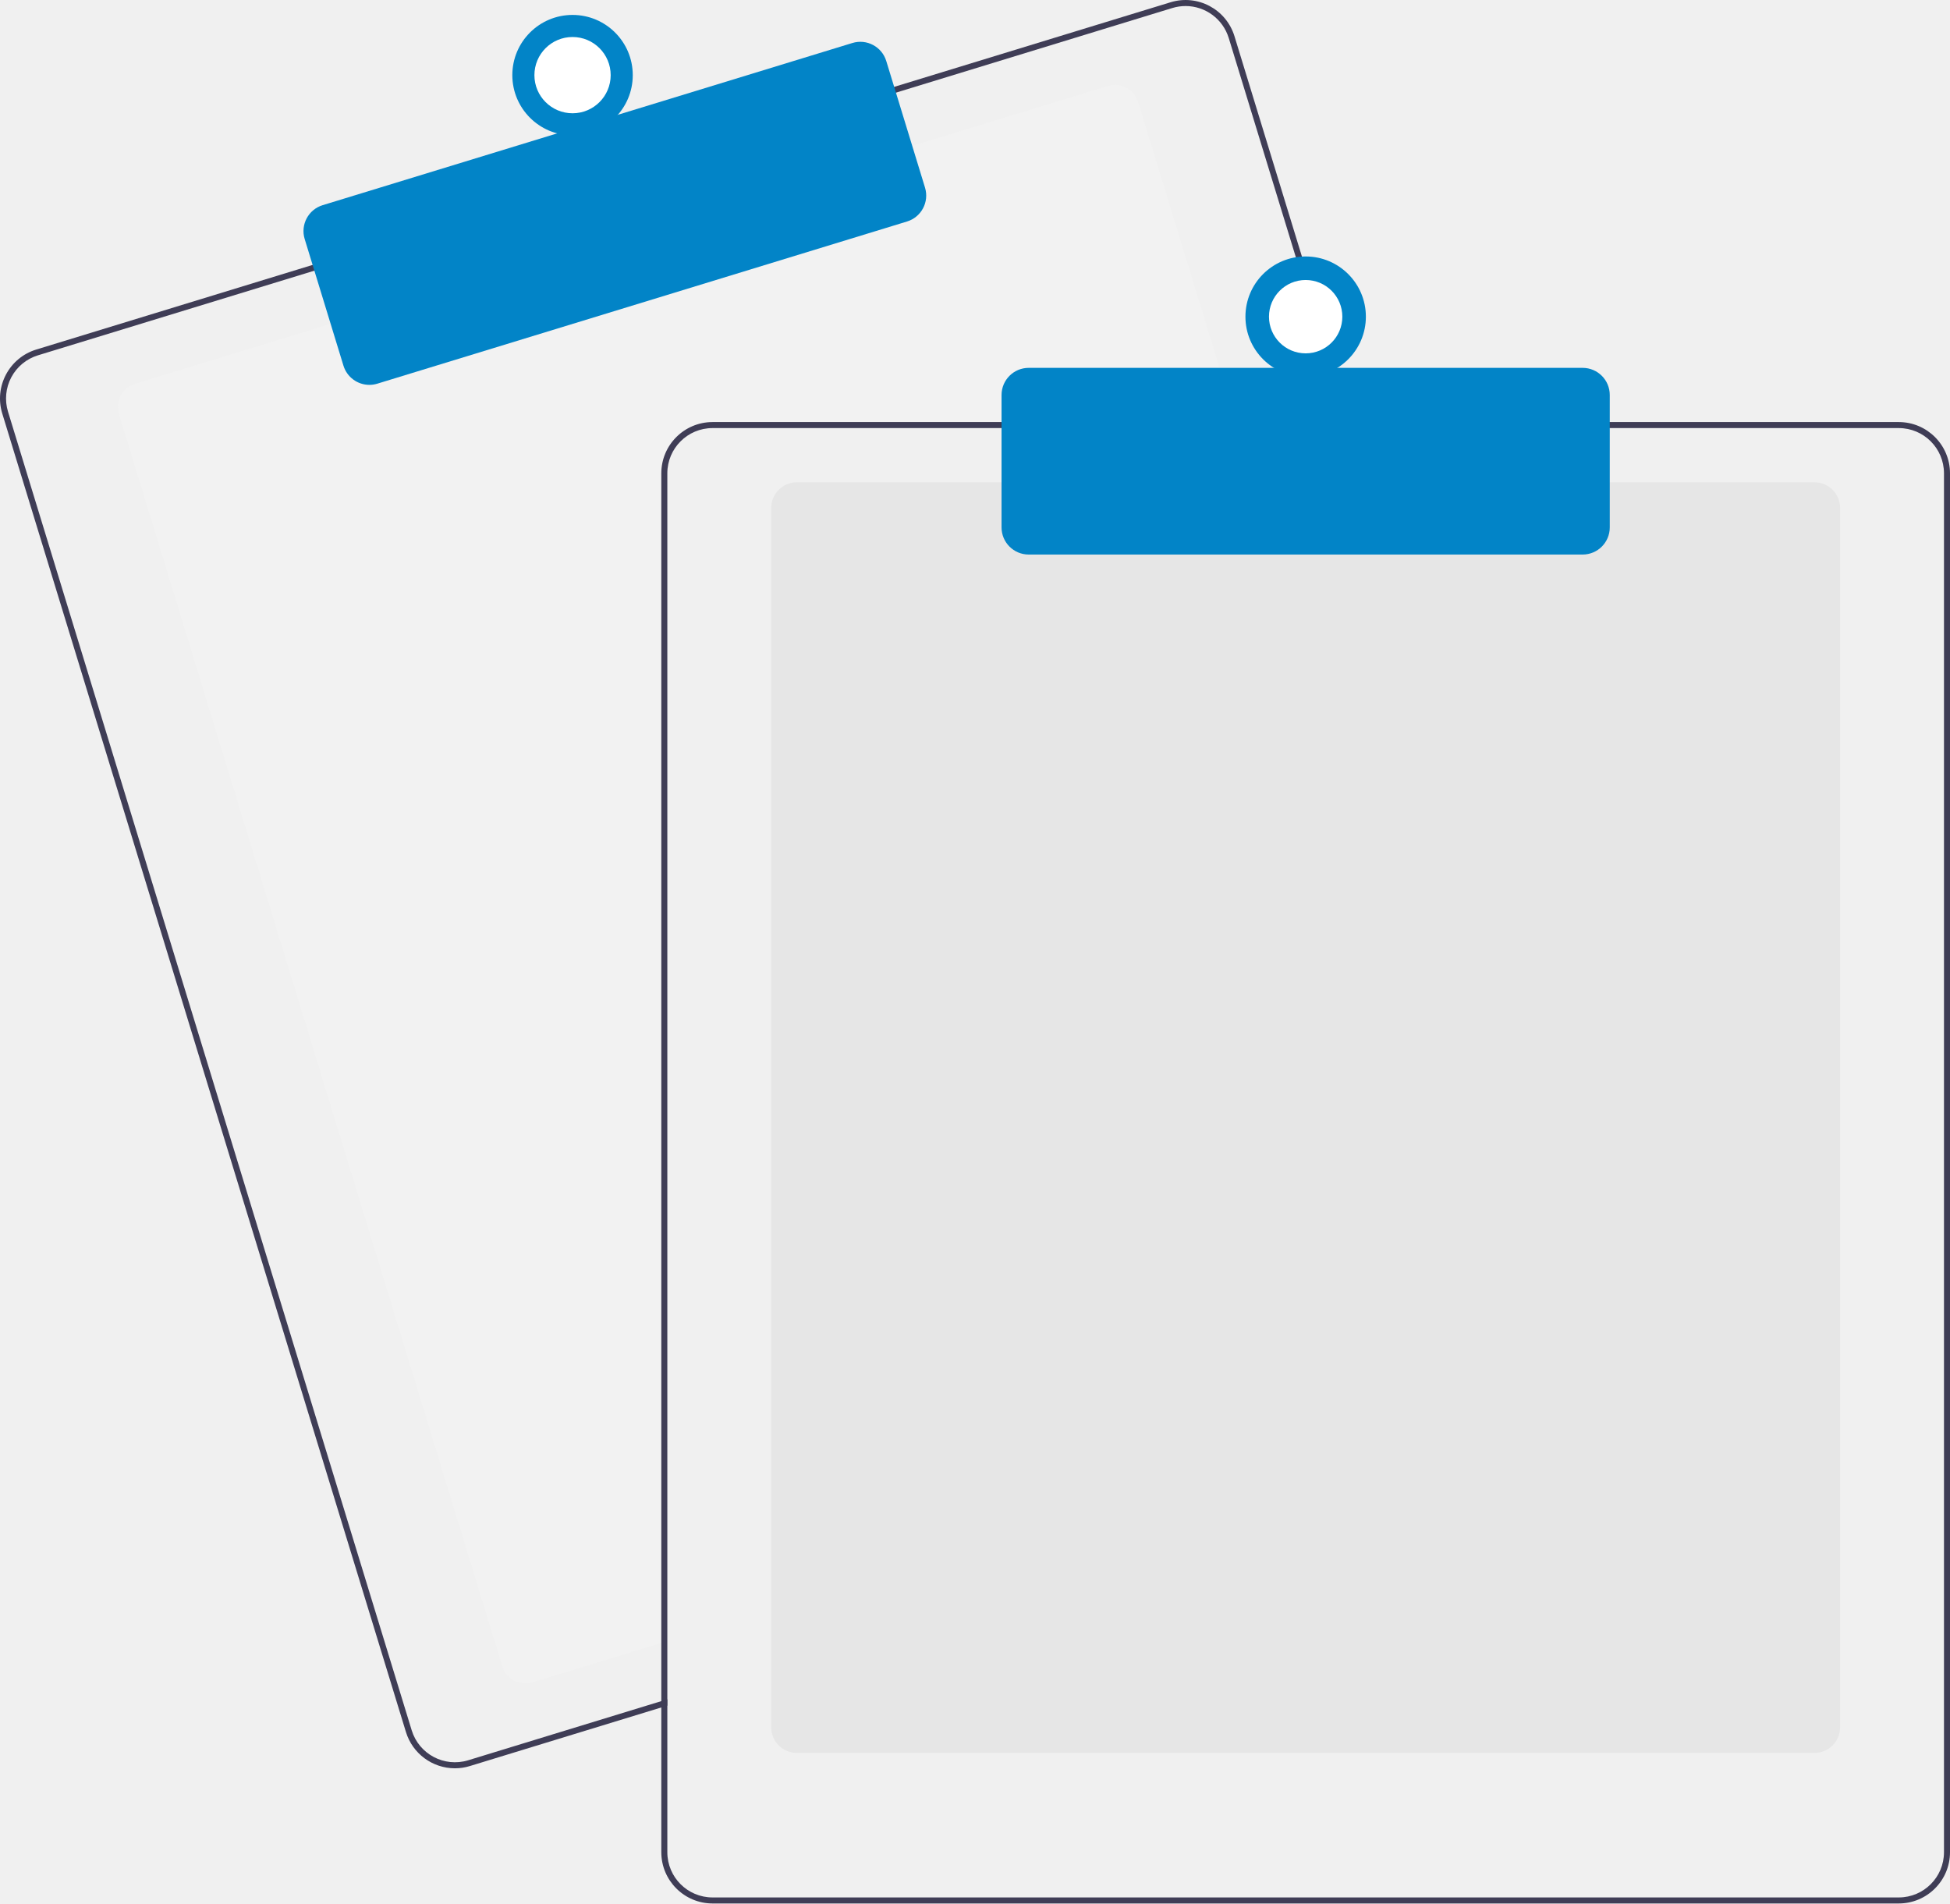
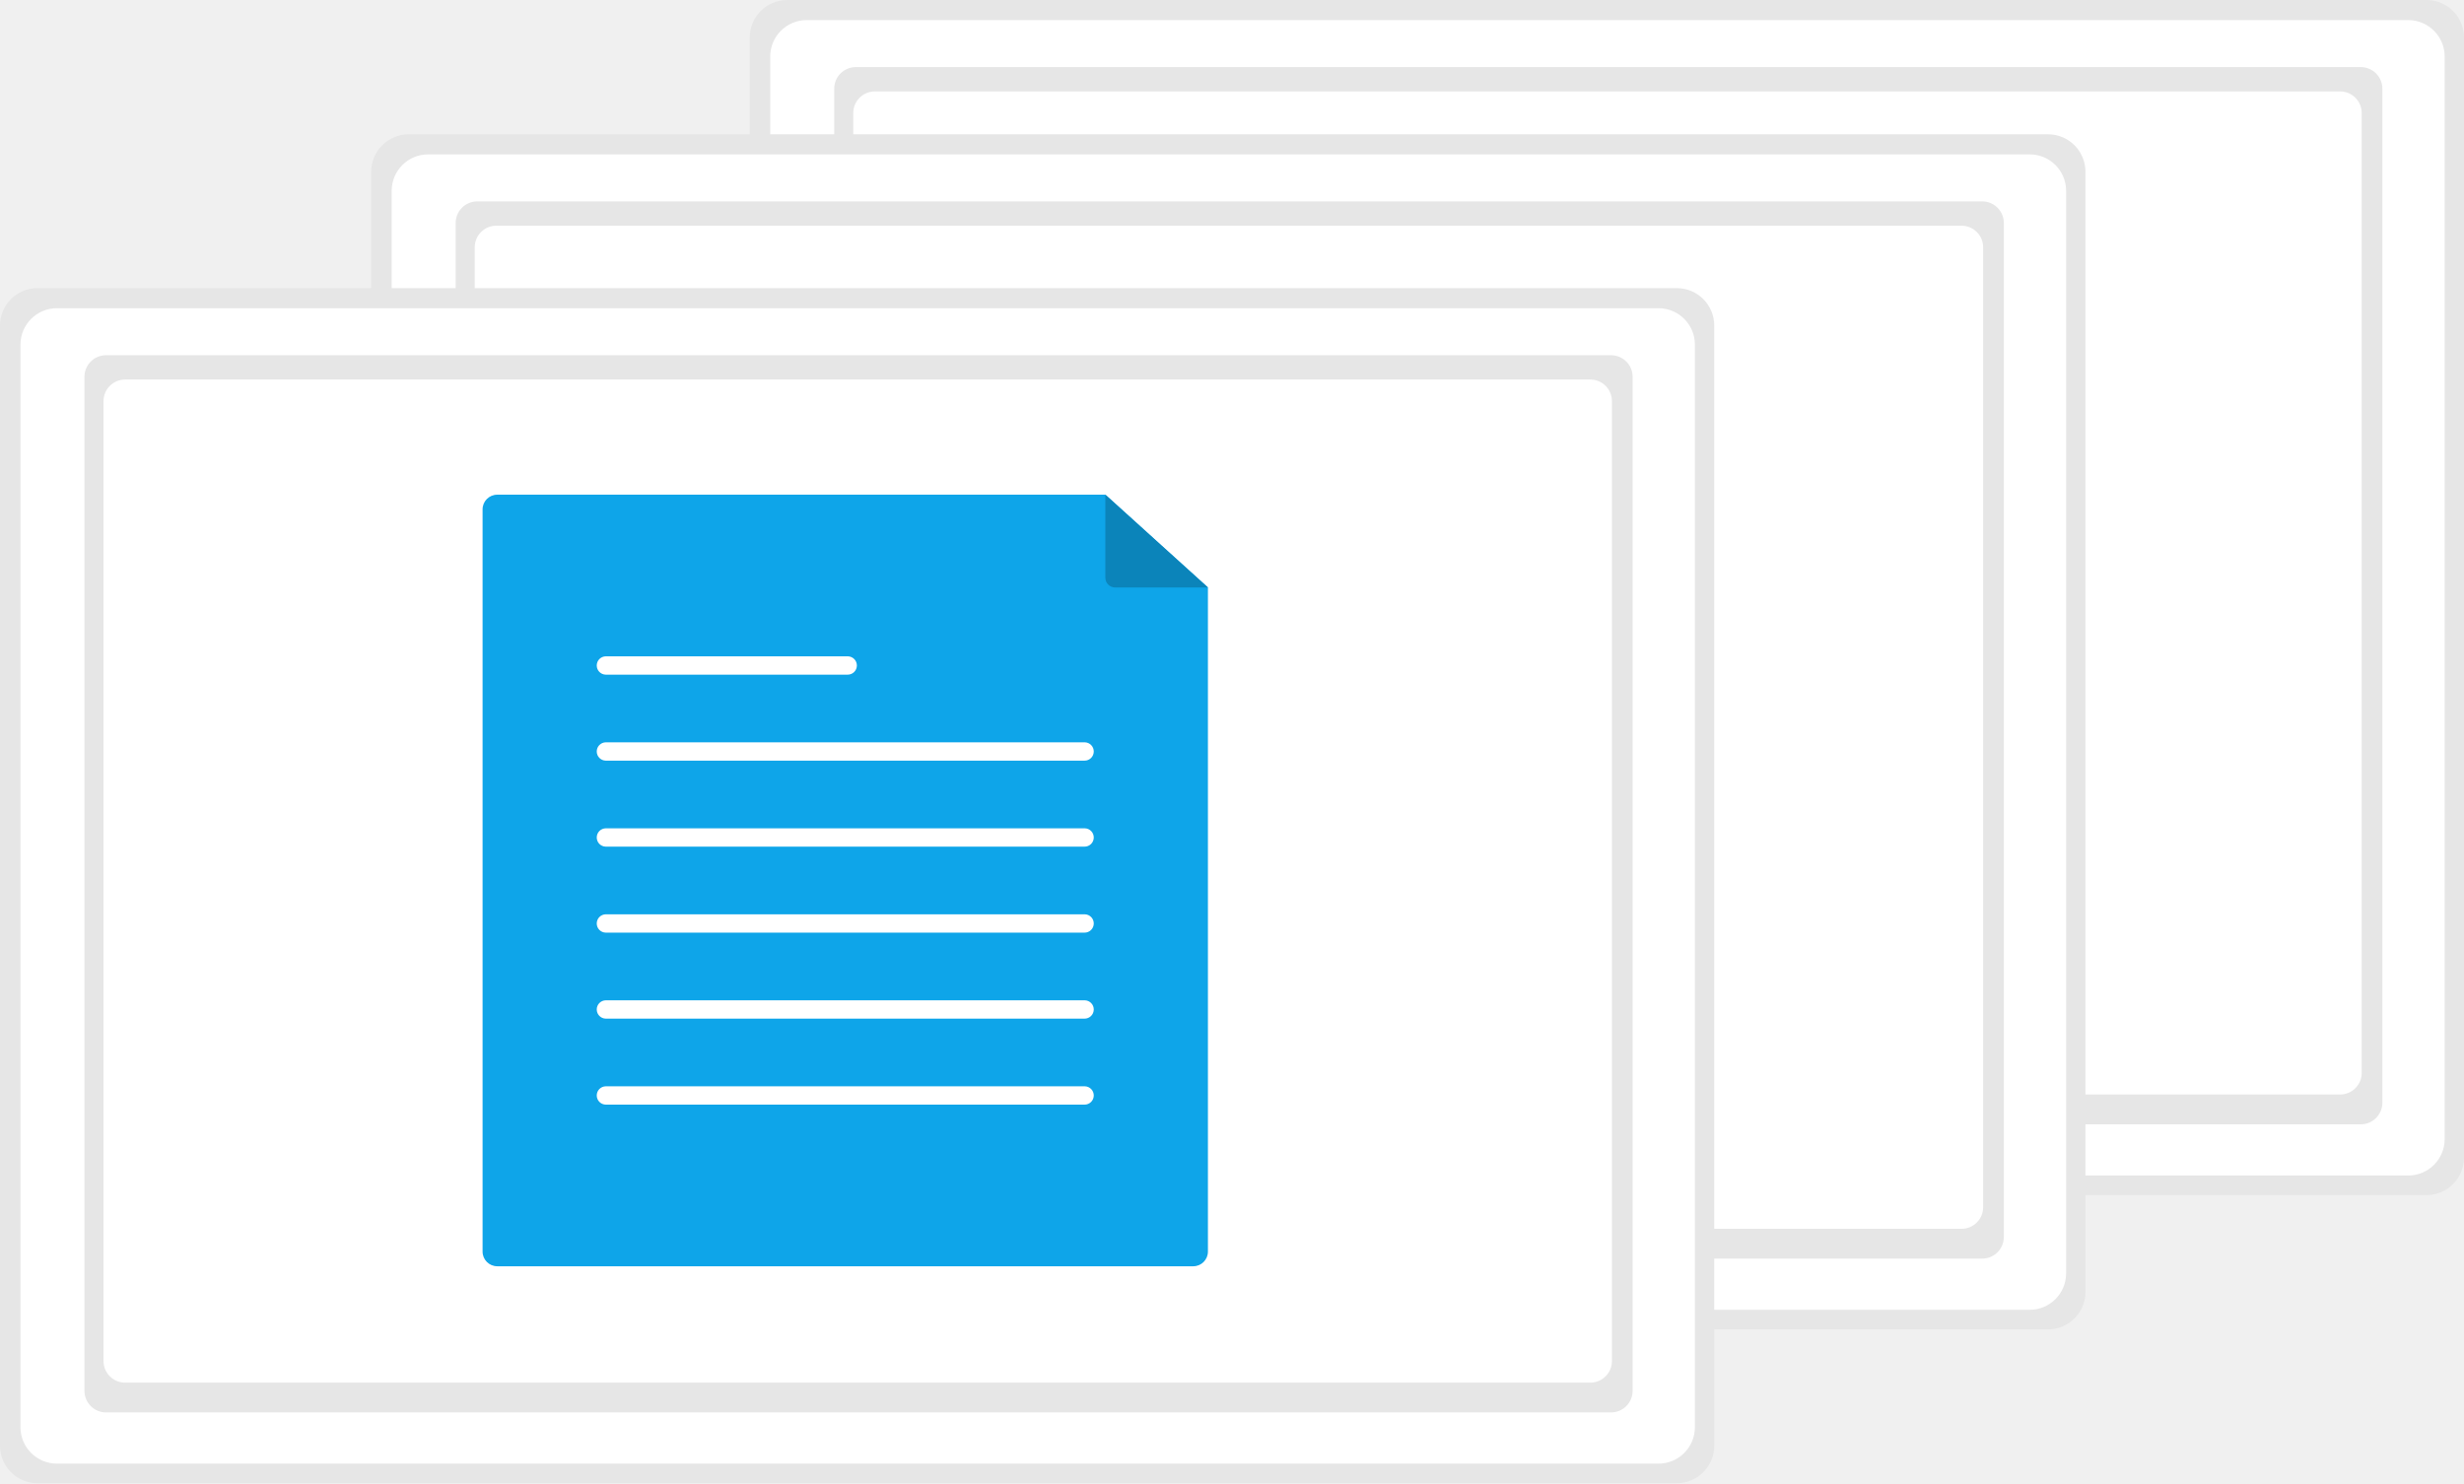
- <svg xmlns="http://www.w3.org/2000/svg" data-name="Layer 1" width="647.636" height="632.174" viewBox="0 0 647.636 632.174">
-   <path d="M687.328,276.087H512.818a15.018,15.018,0,0,0-15,15v387.85l-2,.61-42.81,13.11a8.007,8.007,0,0,1-9.99-5.31L315.678,271.397a8.003,8.003,0,0,1,5.31-9.99l65.97-20.2,191.25-58.54,65.97-20.2a7.989,7.989,0,0,1,9.99,5.3l32.55,106.32Z" transform="translate(-276.1819 -133.9131)" fill="#f2f2f2" />
-   <path d="M725.408,274.087l-39.23-128.14a16.994,16.994,0,0,0-21.23-11.28l-92.75,28.39L380.958,221.607l-92.75,28.4a17.015,17.015,0,0,0-11.28,21.23l134.08,437.93a17.027,17.027,0,0,0,16.26,12.03,16.789,16.789,0,0,0,4.97-.75l63.58-19.46,2-.62v-2.09l-2,.61-64.17,19.65a15.015,15.015,0,0,1-18.73-9.95l-134.07-437.94a14.979,14.979,0,0,1,9.95-18.73l92.75-28.4,191.24-58.54,92.75-28.4a15.156,15.156,0,0,1,4.41-.66,15.015,15.015,0,0,1,14.32,10.61l39.05,127.56.62,2h2.08Z" transform="translate(-276.1819 -133.9131)" fill="#3f3d56" />
-   <path d="M398.863,261.734a9.016,9.016,0,0,1-8.611-6.367l-12.88-42.072a8.999,8.999,0,0,1,5.971-11.24l175.939-53.864a9.009,9.009,0,0,1,11.241,5.971l12.88,42.072a9.01,9.01,0,0,1-5.971,11.241L401.492,261.339A8.976,8.976,0,0,1,398.863,261.734Z" transform="translate(-276.1819 -133.9131)" fill="#0284c7" />
-   <circle cx="190.154" cy="24.955" r="20" fill="#0284c7" />
-   <circle cx="190.154" cy="24.955" r="12.665" fill="#fff" />
-   <path d="M878.818,716.087h-338a8.51,8.51,0,0,1-8.5-8.5v-405a8.51,8.51,0,0,1,8.5-8.5h338a8.51,8.51,0,0,1,8.5,8.5v405A8.51,8.51,0,0,1,878.818,716.087Z" transform="translate(-276.1819 -133.9131)" fill="#e6e6e6" />
-   <path d="M723.318,274.087h-210.5a17.024,17.024,0,0,0-17,17v407.8l2-.61v-407.19a15.018,15.018,0,0,1,15-15H723.938Zm183.5,0h-394a17.024,17.024,0,0,0-17,17v458a17.024,17.024,0,0,0,17,17h394a17.024,17.024,0,0,0,17-17v-458A17.024,17.024,0,0,0,906.818,274.087Zm15,475a15.018,15.018,0,0,1-15,15h-394a15.018,15.018,0,0,1-15-15v-458a15.018,15.018,0,0,1,15-15h394a15.018,15.018,0,0,1,15,15Z" transform="translate(-276.1819 -133.9131)" fill="#3f3d56" />
-   <path d="M801.818,318.087h-184a9.01,9.01,0,0,1-9-9v-44a9.01,9.01,0,0,1,9-9h184a9.01,9.01,0,0,1,9,9v44A9.01,9.01,0,0,1,801.818,318.087Z" transform="translate(-276.1819 -133.9131)" fill="#0284c7" />
-   <circle cx="433.636" cy="105.174" r="20" fill="#0284c7" />
-   <circle cx="433.636" cy="105.174" r="12.182" fill="#fff" />
+ <svg xmlns="http://www.w3.org/2000/svg" data-name="Layer 1" width="1008.92" height="607.45" viewBox="0 0 1008.92 607.45">
+   <path d="M1104.46,620.305a15.34,15.34,0,0,1-15.26,15.42H417.8a15.34,15.34,0,0,1-15.26-15.42V161.695a15.34,15.34,0,0,1,15.26-15.42H1089.2a15.34,15.34,0,0,1,15.26,15.42h0V620.305Z" transform="translate(-95.53981 -146.275)" fill="#e6e6e6" />
+   <path d="M1096.54,612.795a14.91,14.91,0,0,1-14.91,14.91H425.83a14.91,14.91,0,0,1-14.91-14.91V169.415a14.91,14.91,0,0,1,14.91-14.91h655.83a14.91,14.91,0,0,1,14.88,14.91Z" transform="translate(-95.53981 -146.275)" fill="#fff" />
+   <path id="a90d98f2-fe2a-41dc-85de-0aa221261a3e-649" data-name="b9c54412-061c-4155-b289-fb4c23e4a64e" d="M445.97,173.755h616.22a8.85,8.85,0,0,1,8.85,8.85v415.28a8.85,8.85,0,0,1-8.85,8.85H445.97a8.85,8.85,0,0,1-8.85-8.85h0V182.605a8.85,8.85,0,0,1,8.85-8.85Z" transform="translate(-95.53981 -146.275)" fill="#e6e6e6" />
+   <path d="M453.77,183.715h599.95a8.85,8.85,0,0,1,8.85,8.85v393.12a8.85,8.85,0,0,1-8.85,8.85H453.77a8.85,8.85,0,0,1-8.85-8.85h0V192.565a8.85,8.85,0,0,1,8.85-8.85Z" transform="translate(-95.53981 -146.275)" fill="#fff" />
+   <path d="M949.46,675.305a15.34,15.34,0,0,1-15.26,15.42H262.8a15.34,15.34,0,0,1-15.26-15.42h0V216.695a15.34,15.34,0,0,1,15.26-15.42H934.2a15.34,15.34,0,0,1,15.26,15.42h0V675.305Z" transform="translate(-95.53981 -146.275)" fill="#e6e6e6" />
+   <path d="M941.54,667.795a14.91,14.91,0,0,1-14.91,14.91H270.83a14.91,14.91,0,0,1-14.91-14.91V224.415a14.91,14.91,0,0,1,14.91-14.91H926.66a14.91,14.91,0,0,1,14.88,14.91Z" transform="translate(-95.53981 -146.275)" fill="#fff" />
+   <path id="b54624cf-b287-45f0-8f58-93aafc1fcbba-650" data-name="a7242049-80b4-49e1-bd08-67354734c824" d="M290.97,228.755H907.19a8.85,8.85,0,0,1,8.85,8.85v415.28a8.85,8.85,0,0,1-8.85,8.85H290.97a8.85,8.85,0,0,1-8.85-8.85h0V237.605a8.85,8.85,0,0,1,8.85-8.85h0Z" transform="translate(-95.53981 -146.275)" fill="#e6e6e6" />
+   <path d="M298.77,238.715H898.72a8.85,8.85,0,0,1,8.85,8.85v393.12a8.85,8.85,0,0,1-8.85,8.85H298.77a8.85,8.85,0,0,1-8.85-8.85h0V247.565a8.85,8.85,0,0,1,8.85-8.85Z" transform="translate(-95.53981 -146.275)" fill="#fff" />
+   <path d="M797.46,738.305a15.34,15.34,0,0,1-15.26,15.42H110.8a15.34,15.34,0,0,1-15.26-15.42V279.695a15.34,15.34,0,0,1,15.26-15.42H782.2a15.34,15.34,0,0,1,15.26,15.42h0V738.305Z" transform="translate(-95.53981 -146.275)" fill="#e6e6e6" />
+   <path d="M789.54,730.795a14.91,14.91,0,0,1-14.91,14.91H118.83a14.91,14.91,0,0,1-14.91-14.91V287.415a14.91,14.91,0,0,1,14.91-14.91H774.66a14.91,14.91,0,0,1,14.88,14.91Z" transform="translate(-95.53981 -146.275)" fill="#fff" />
+   <path id="a665a07e-790f-4a9c-be99-8c13ca89238c-651" data-name="b7a050eb-0cb2-44a8-b642-35d340850eff" d="M138.97,291.755H755.19a8.85,8.85,0,0,1,8.85,8.85v415.28a8.85,8.85,0,0,1-8.85,8.85H138.97a8.85,8.85,0,0,1-8.85-8.85V300.605a8.85,8.85,0,0,1,8.85-8.85h0Z" transform="translate(-95.53981 -146.275)" fill="#e6e6e6" />
+   <path d="M146.77,301.715H746.72a8.85,8.85,0,0,1,8.85,8.85v393.12a8.85,8.85,0,0,1-8.85,8.85H146.77a8.85,8.85,0,0,1-8.85-8.85V310.565A8.85,8.85,0,0,1,146.77,301.715Z" transform="translate(-95.53981 -146.275)" fill="#fff" />
+   <path d="M590.142,386.874v272a6.005,6.005,0,0,1-6,6h-285a6.005,6.005,0,0,1-6-6v-304a6.005,6.005,0,0,1,6-6h249Z" transform="translate(-95.53981 -146.275)" fill="#0ea5e9" />
+   <path id="b3cdc3b1-5d0a-4cee-b54c-a38ee088c012-652" data-name="Path 40" d="M343.578,415.072a3.755,3.755,0,0,0,0,7.509h99.005a3.755,3.755,0,1,0,.123-7.509q-.062-.001-.123,0Z" transform="translate(-95.53981 -146.275)" fill="#fff" />
+   <path id="b79c0997-055d-434d-8704-cfc1ccad2281-653" data-name="Path 40" d="M343.578,450.291a3.755,3.755,0,0,0,0,7.509H539.582a3.755,3.755,0,0,0,.123-7.509q-.062-.001-.123,0Z" transform="translate(-95.53981 -146.275)" fill="#fff" />
+   <path id="ed7d1f14-d1d4-40af-b9ad-7b5b5ece23df-654" data-name="Path 40" d="M343.578,485.51a3.755,3.755,0,0,0,0,7.509H539.582a3.755,3.755,0,1,0,.123-7.509q-.062-.001-.123,0Z" transform="translate(-95.53981 -146.275)" fill="#fff" />
+   <path id="ba3b747a-a6b2-4f39-a169-6ef4c21cd2ce-655" data-name="Path 40" d="M343.578,520.729a3.755,3.755,0,0,0,0,7.509H539.582a3.755,3.755,0,1,0,.123-7.509q-.062-.001-.123,0Z" transform="translate(-95.53981 -146.275)" fill="#fff" />
+   <path id="b6e4b743-2497-479e-800a-91c8b21b3df9-656" data-name="Path 40" d="M343.578,555.948a3.755,3.755,0,0,0,0,7.509H539.582a3.755,3.755,0,1,0,.123-7.509q-.062-.001-.123,0Z" transform="translate(-95.53981 -146.275)" fill="#fff" />
+   <path id="f91f499d-e7c9-446d-84c9-bf78465468f6-657" data-name="Path 40" d="M343.578,591.167a3.755,3.755,0,0,0,0,7.509H539.582a3.755,3.755,0,1,0,.123-7.509q-.062-.001-.123,0Z" transform="translate(-95.53981 -146.275)" fill="#fff" />
+   <path d="M590.142,386.874h-38a4,4,0,0,1-4-4v-34h0Z" transform="translate(-95.53981 -146.275)" fill="#0ea5e9" />
+   <path d="M590.142,386.874h-38a4,4,0,0,1-4-4v-34h0Z" transform="translate(-95.53981 -146.275)" opacity="0.2" />
</svg>
